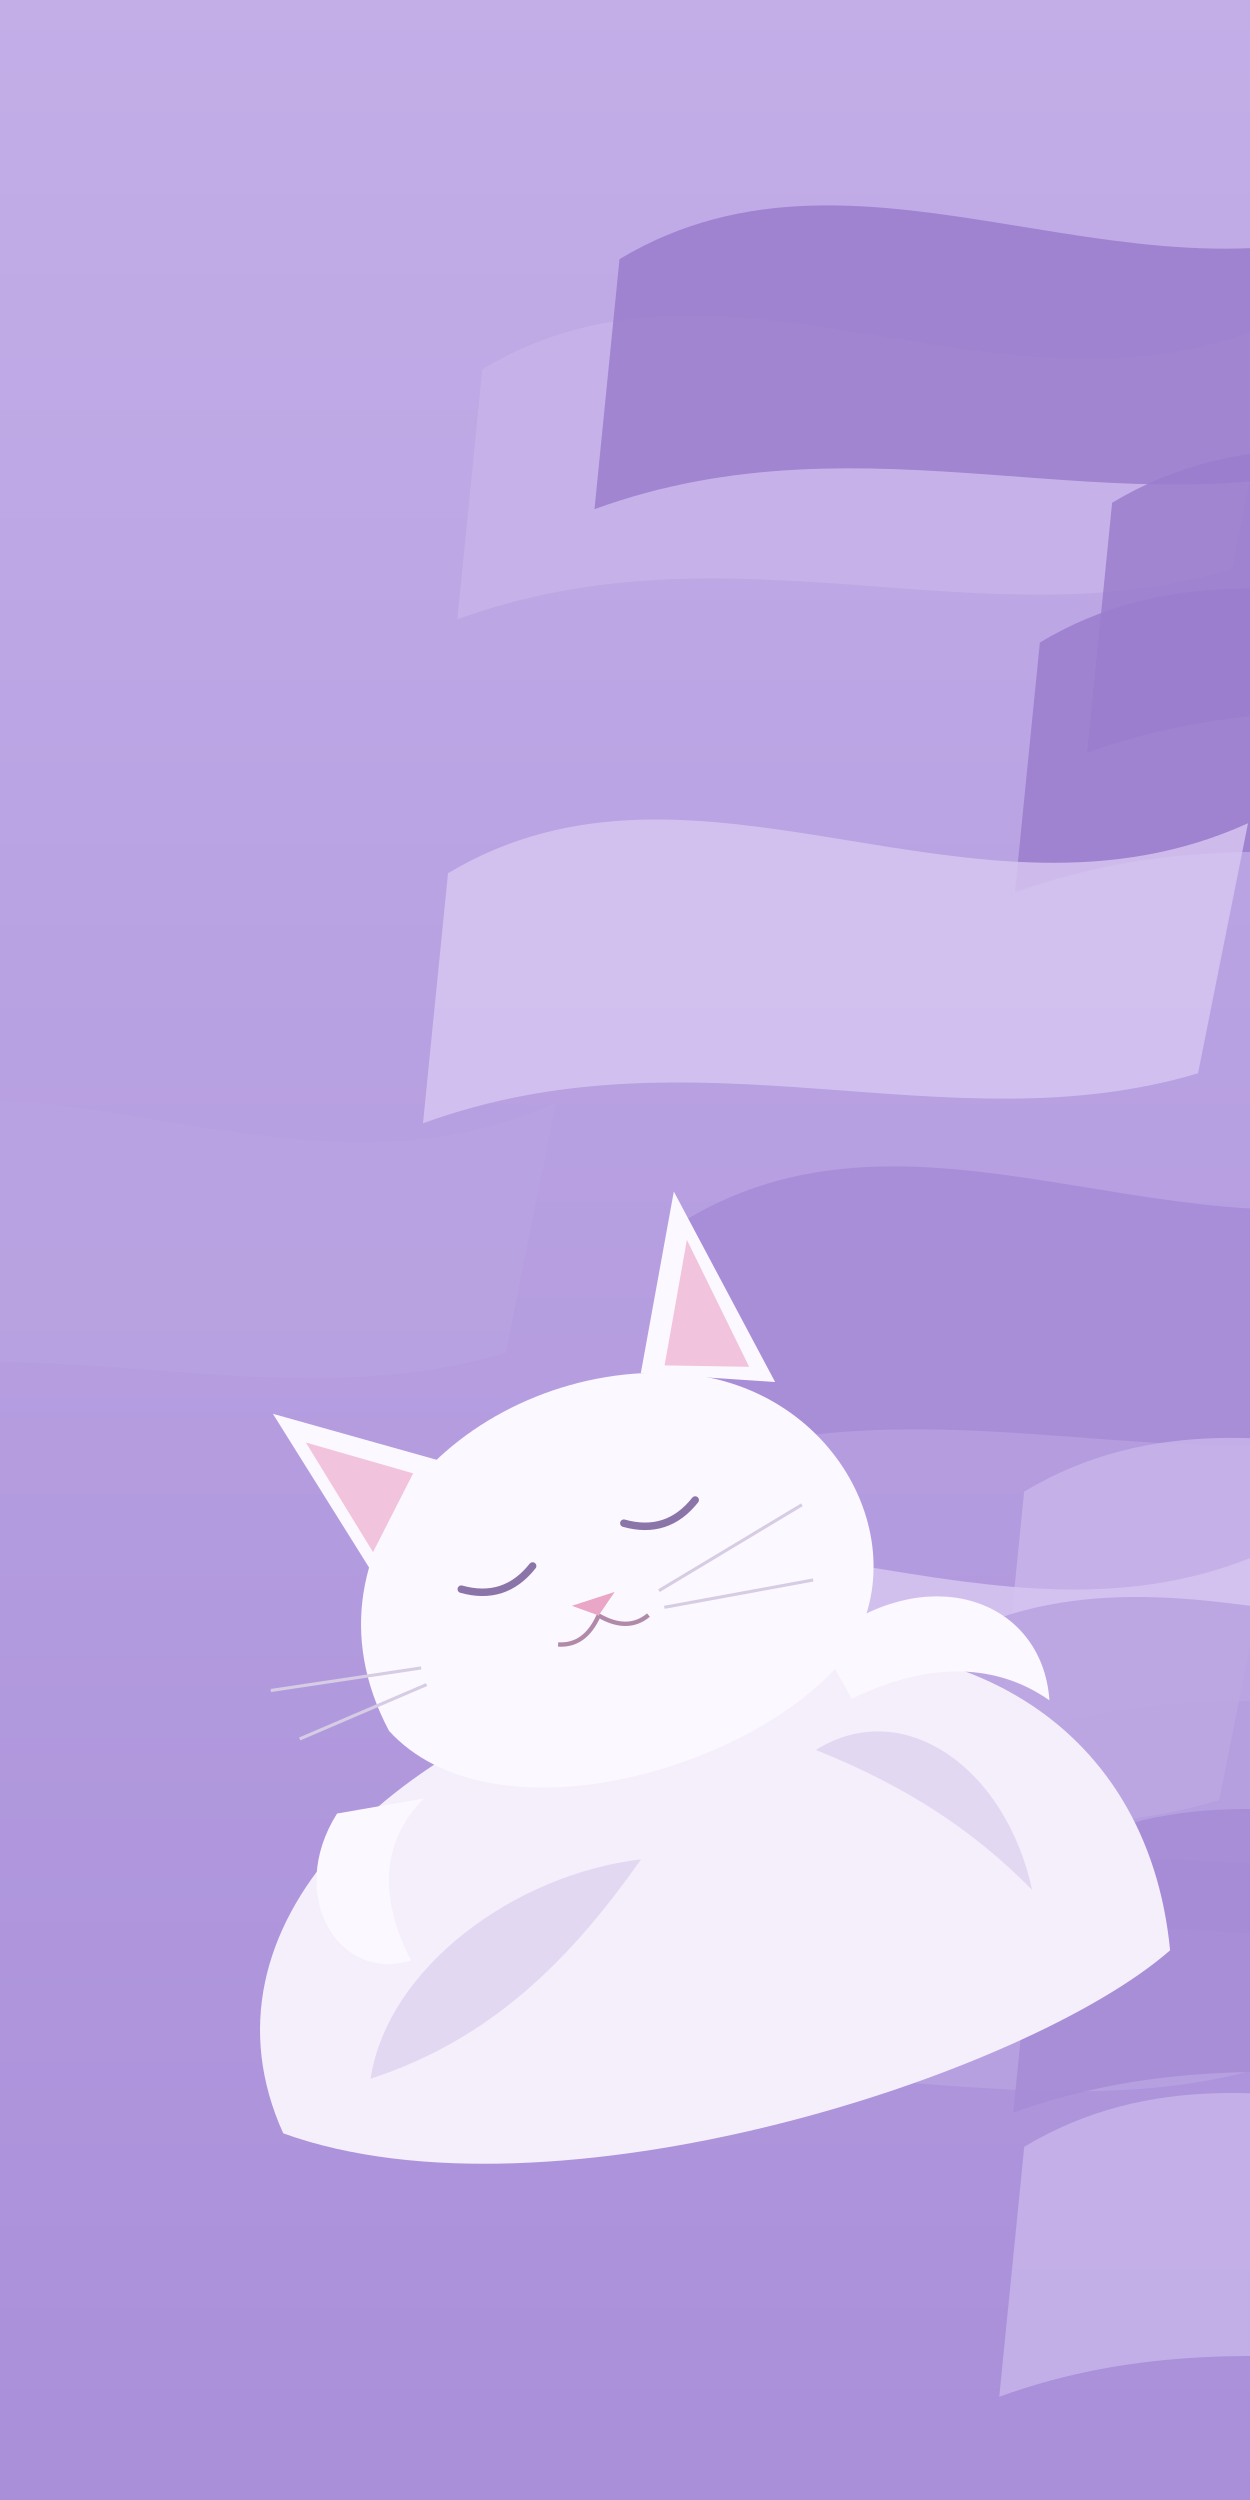
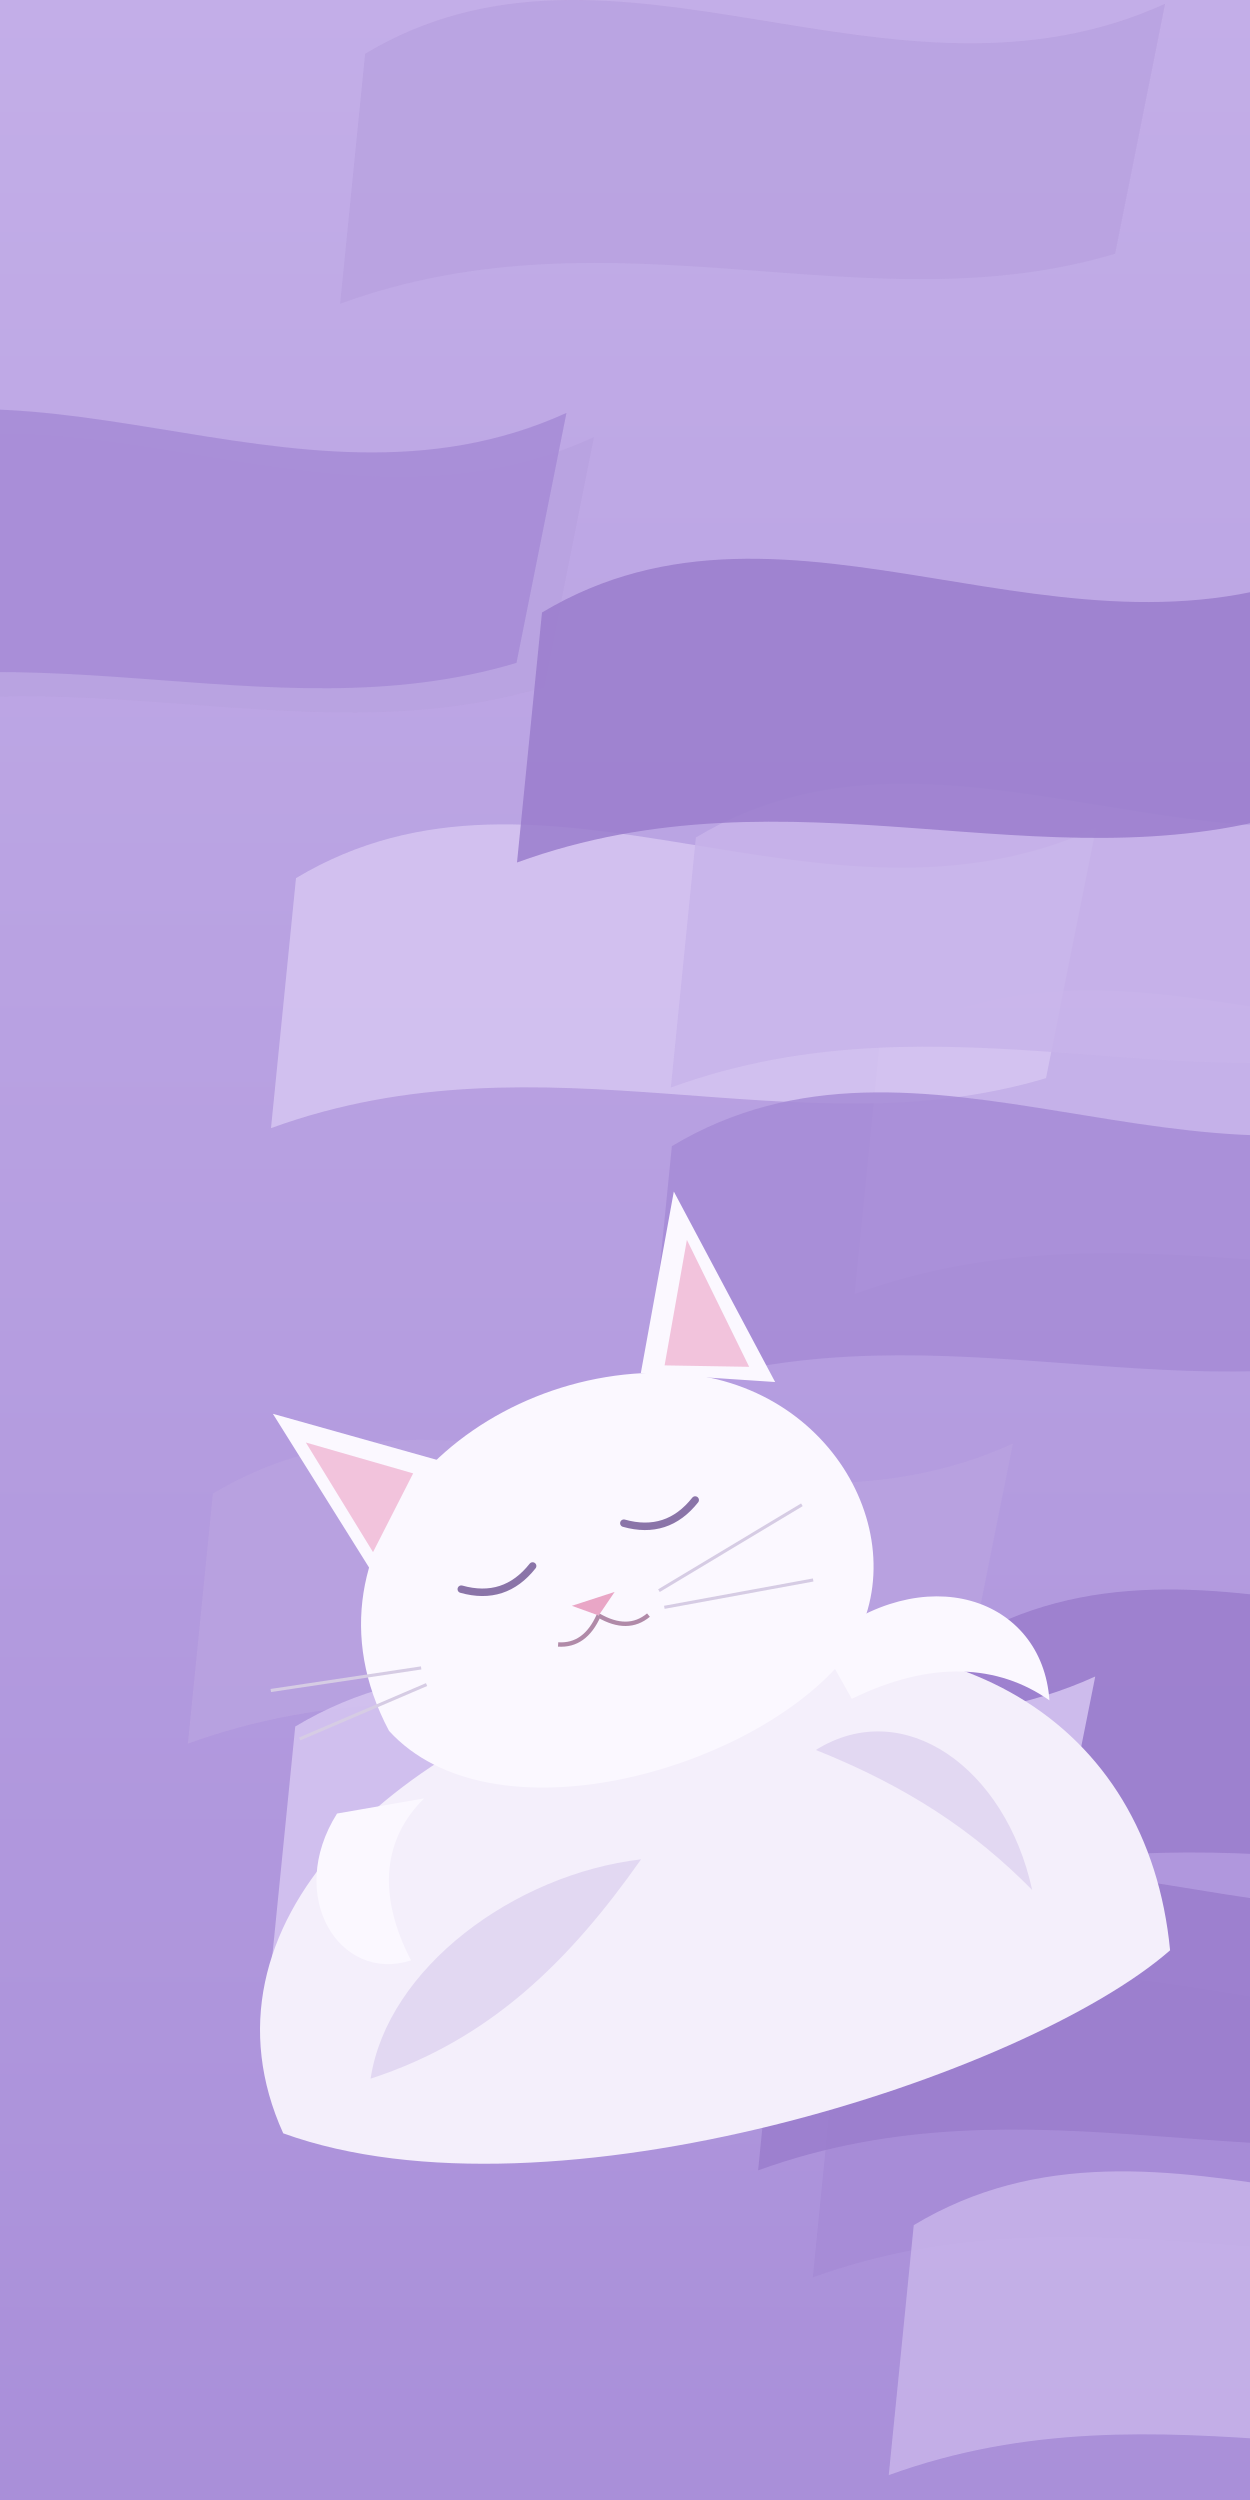
<svg xmlns="http://www.w3.org/2000/svg" viewBox="0 0 1000 2000" preserveAspectRatio="xMidYMin slice">
  <defs>
    <linearGradient id="tecido" x1="0" y1="0" x2="0" y2="1">
      <stop offset="0" stop-color="#c3aee8" stop-opacity="1" />
      <stop offset="1" stop-color="#a98fd9" stop-opacity="1" />
    </linearGradient>
  </defs>
  <rect width="1000" height="2000" fill="url(#tecido)" />
-   <path d="M415.3 1492.7 C 615.3 1372.7, 835.3 1552.7, 1055.3 1452.7 L1015.3 1652.7 C 815.3 1712.7, 615.3 1612.7, 395.3 1692.7 Z" fill="#b9a2e0" opacity=".85" />
-   <path d="M548.2 976.1 C 748.2 856.1, 968.2 1036.1, 1188.2 936.1 L1148.2 1136.1 C 948.2 1196.1, 748.2 1096.1, 528.2 1176.1 Z" fill="#a68bd6" opacity=".85" />
-   <path d="M385.9 295.4 C 585.9 175.4, 805.9 355.4, 1025.9 255.4 L985.9 455.4 C 785.9 515.4, 585.9 415.4, 365.9 495.4 Z" fill="#c8b4ea" opacity=".85" />
-   <path d="M831.9 514 C 1031.9 394, 1251.9 574, 1471.9 474 L1431.9 674 C 1231.9 734, 1031.9 634, 811.9 714 Z" fill="#9a7ccc" opacity=".85" />
-   <path d="M358.4 698.6 C 558.4 578.6, 778.4 758.6, 998.4 658.6 L958.4 858.6 C 758.4 918.6, 558.4 818.6, 338.4 898.6 Z" fill="#d6c6f1" opacity=".85" />
-   <path d="M-195.2 922.1 C 4.8 802.1, 224.8 982.1, 444.8 882.1 L404.8 1082.1 C 204.8 1142.1, 4.8 1042.1, -215.2 1122.1 Z" fill="#b9a2e0" opacity=".85" />
-   <path d="M721.4 1375.6 C 921.4 1255.6, 1141.4 1435.6, 1361.4 1335.6 L1321.4 1535.6 C 1121.4 1595.6, 921.4 1495.6, 701.4 1575.6 Z" fill="#a68bd6" opacity=".85" />
-   <path d="M819.3 1193.3 C 1019.3 1073.3, 1239.3 1253.3, 1459.3 1153.3 L1419.3 1353.3 C 1219.3 1413.3, 1019.3 1313.3, 799.3 1393.3 Z" fill="#c8b4ea" opacity=".85" />
-   <path d="M495.6 207.3 C 695.6 87.3, 915.6 267.3, 1135.6 167.3 L1095.6 367.3 C 895.6 427.3, 695.6 327.3, 475.6 407.3 Z" fill="#9a7ccc" opacity=".85" />
-   <path d="M375.3 1280 C 575.3 1160, 795.3 1340, 1015.3 1240 L975.3 1440 C 775.3 1500, 575.3 1400, 355.3 1480 Z" fill="#d6c6f1" opacity=".85" />
-   <path d="M742.6 1320.6 C 942.6 1200.6, 1162.6 1380.6, 1382.6 1280.6 L1342.6 1480.6 C 1142.6 1540.6, 942.6 1440.6, 722.6 1520.6 Z" fill="#b9a2e0" opacity=".85" />
-   <path d="M830.6 1490.2 C 1030.6 1370.2, 1250.6 1550.2, 1470.6 1450.2 L1430.6 1650.2 C 1230.6 1710.2, 1030.6 1610.2, 810.6 1690.2 Z" fill="#a68bd6" opacity=".85" />
-   <path d="M819.4 1717.4 C 1019.4 1597.4, 1239.4 1777.4, 1459.4 1677.4 L1419.4 1877.4 C 1219.4 1937.4, 1019.4 1837.4, 799.4 1917.4 Z" fill="#c8b4ea" opacity=".85" />
-   <path d="M889.7 402.2 C 1089.7 282.2, 1309.7 462.2, 1529.7 362.2 L1489.7 562.2 C 1289.7 622.2, 1089.7 522.2, 869.7 602.2 Z" fill="#9a7ccc" opacity=".85" />
+   <path d="M-164.8 389.7 C 35.2 269.7, 255.2 449.7, 475.2 349.7 L435.2 549.7 C 235.2 609.7, 35.2 509.7, -184.8 589.7 Z" fill="#b9a2e0" opacity=".85" />
+   <path d="M670.2 1622 C 870.2 1502, 1090.2 1682, 1310.2 1582 L1270.2 1782 C 1070.2 1842, 870.2 1742, 650.2 1822 Z" fill="#a68bd6" opacity=".85" />
+   <path d="M703.7 835.2 C 903.7 715.2, 1123.7 895.2, 1343.7 795.2 L1303.7 995.2 C 1103.7 1055.2, 903.7 955.2, 683.7 1035.2 Z" fill="#c8b4ea" opacity=".85" />
+   <path d="M768.7 1314.6 C 968.7 1194.6, 1188.7 1374.6, 1408.7 1274.6 L1368.7 1474.6 C 1168.7 1534.6, 968.7 1434.6, 748.7 1514.6 Z" fill="#9a7ccc" opacity=".85" />
+   <path d="M236.8 702.5 C 436.8 582.5, 656.8 762.5, 876.8 662.5 L836.8 862.5 C 636.8 922.5, 436.8 822.5, 216.8 902.5 Z" fill="#d6c6f1" opacity=".85" />
+   <path d="M170.3 1194.9 C 370.3 1074.9, 590.3 1254.9, 810.3 1154.9 L770.3 1354.9 C 570.3 1414.9, 370.3 1314.9, 150.3 1394.9 Z" fill="#b9a2e0" opacity=".85" />
+   <path d="M-186.8 370.3 C 13.2 250.3, 233.2 430.3, 453.2 330.3 L413.2 530.3 C 213.2 590.3, 13.2 490.3, -206.8 570.3 Z" fill="#a68bd6" opacity=".85" />
+   <path d="M556.7 670 C 756.7 550, 976.7 730, 1196.7 630 L1156.7 830 C 956.7 890, 756.7 790, 536.7 870 Z" fill="#c8b4ea" opacity=".85" />
+   <path d="M433.6 490 C 633.6 370, 853.6 550, 1073.6 450 L1033.6 650 C 833.6 710, 633.6 610, 413.6 690 Z" fill="#9a7ccc" opacity=".85" />
+   <path d="M236.2 1381.2 C 436.2 1261.2, 656.2 1441.2, 876.2 1341.2 L836.2 1541.2 C 636.2 1601.2, 436.2 1501.2, 216.2 1581.2 Z" fill="#d6c6f1" opacity=".85" />
+   <path d="M292.1 43 C 492.1 -77, 712.1 103, 932.1 3 L892.1 203 C 692.1 263, 492.1 163, 272.1 243 Z" fill="#b9a2e0" opacity=".85" />
+   <path d="M537.5 916.9 C 737.5 796.9, 957.5 976.9, 1177.5 876.9 L1137.5 1076.9 C 937.5 1136.9, 737.5 1036.9, 517.5 1116.9 Z" fill="#a68bd6" opacity=".85" />
+   <path d="M731 1780.1 C 931 1660.1, 1151 1840.1, 1371 1740.1 L1331 1940.1 C 1131 2000.1, 931 1900.1, 711 1980.1 Z" fill="#c8b4ea" opacity=".85" />
+   <path d="M626.5 1536.3 C 826.5 1416.3, 1046.5 1596.3, 1266.5 1496.3 L1226.5 1696.3 C 1026.5 1756.3, 826.5 1656.3, 606.5 1736.3 Z" fill="#9a7ccc" opacity=".85" />
  <g transform="translate(520 1380) rotate(-18)">
    <path d="M-380 220 C -400 40, -200 -60, 40 -40 C 260 -20, 380 120, 340 300 C 200 360, -200 360, -380 220 Z" fill="#f4effb" />
    <path d="M-300 200 C -260 120, -140 80, -40 100 C -120 160, -200 200, -300 200 Z" fill="#e2d8f2" />
    <path d="M120 60 C 200 40, 260 120, 250 220 C 220 160, 180 110, 120 60 Z" fill="#e2d8f2" />
    <path d="M-200 -60 C -230 -230, -40 -320, 110 -260 C 230 -210, 250 -60, 160 0 C 60 60, -150 50, -200 -60 Z" fill="#fbf8ff" />
    <path d="M-170 -170 L-210 -330 L-90 -250 Z" fill="#fbf8ff" />
    <path d="M-168 -200 L-192 -300 L-118 -250 Z" fill="#f2c3dc" />
    <path d="M80 -270 L150 -400 L180 -230 Z" fill="#fbf8ff" />
    <path d="M100 -270 L148 -360 L164 -248 Z" fill="#f2c3dc" />
    <path d="M-110 -150 Q-80 -130 -50 -150" stroke="#8a74a8" stroke-width="6" fill="none" stroke-linecap="round" />
    <path d="M30 -160 Q60 -140 90 -160" stroke="#8a74a8" stroke-width="6" fill="none" stroke-linecap="round" />
    <path d="M-30 -110 L-12 -96 L6 -110 Z" fill="#e9a6c6" />
    <path d="M-12 -96 Q-30 -76 -50 -84 M-12 -96 Q6 -76 26 -84" stroke="#b08aa8" stroke-width="3.5" fill="none" />
    <path d="M-160 -100 L-280 -120 M-160 -86 L-270 -76 M40 -100 L170 -130 M40 -86 L160 -70" stroke="#d6cce4" stroke-width="2.5" />
    <path d="M150 -20 C 250 -60, 330 0, 310 80 C 280 40, 230 20, 160 30 Z" fill="#fbf8ff" />
    <path d="M-260 -10 C -320 40, -300 120, -240 120 C -250 60, -230 20, -190 0 Z" fill="#fbf8ff" />
  </g>
</svg>
